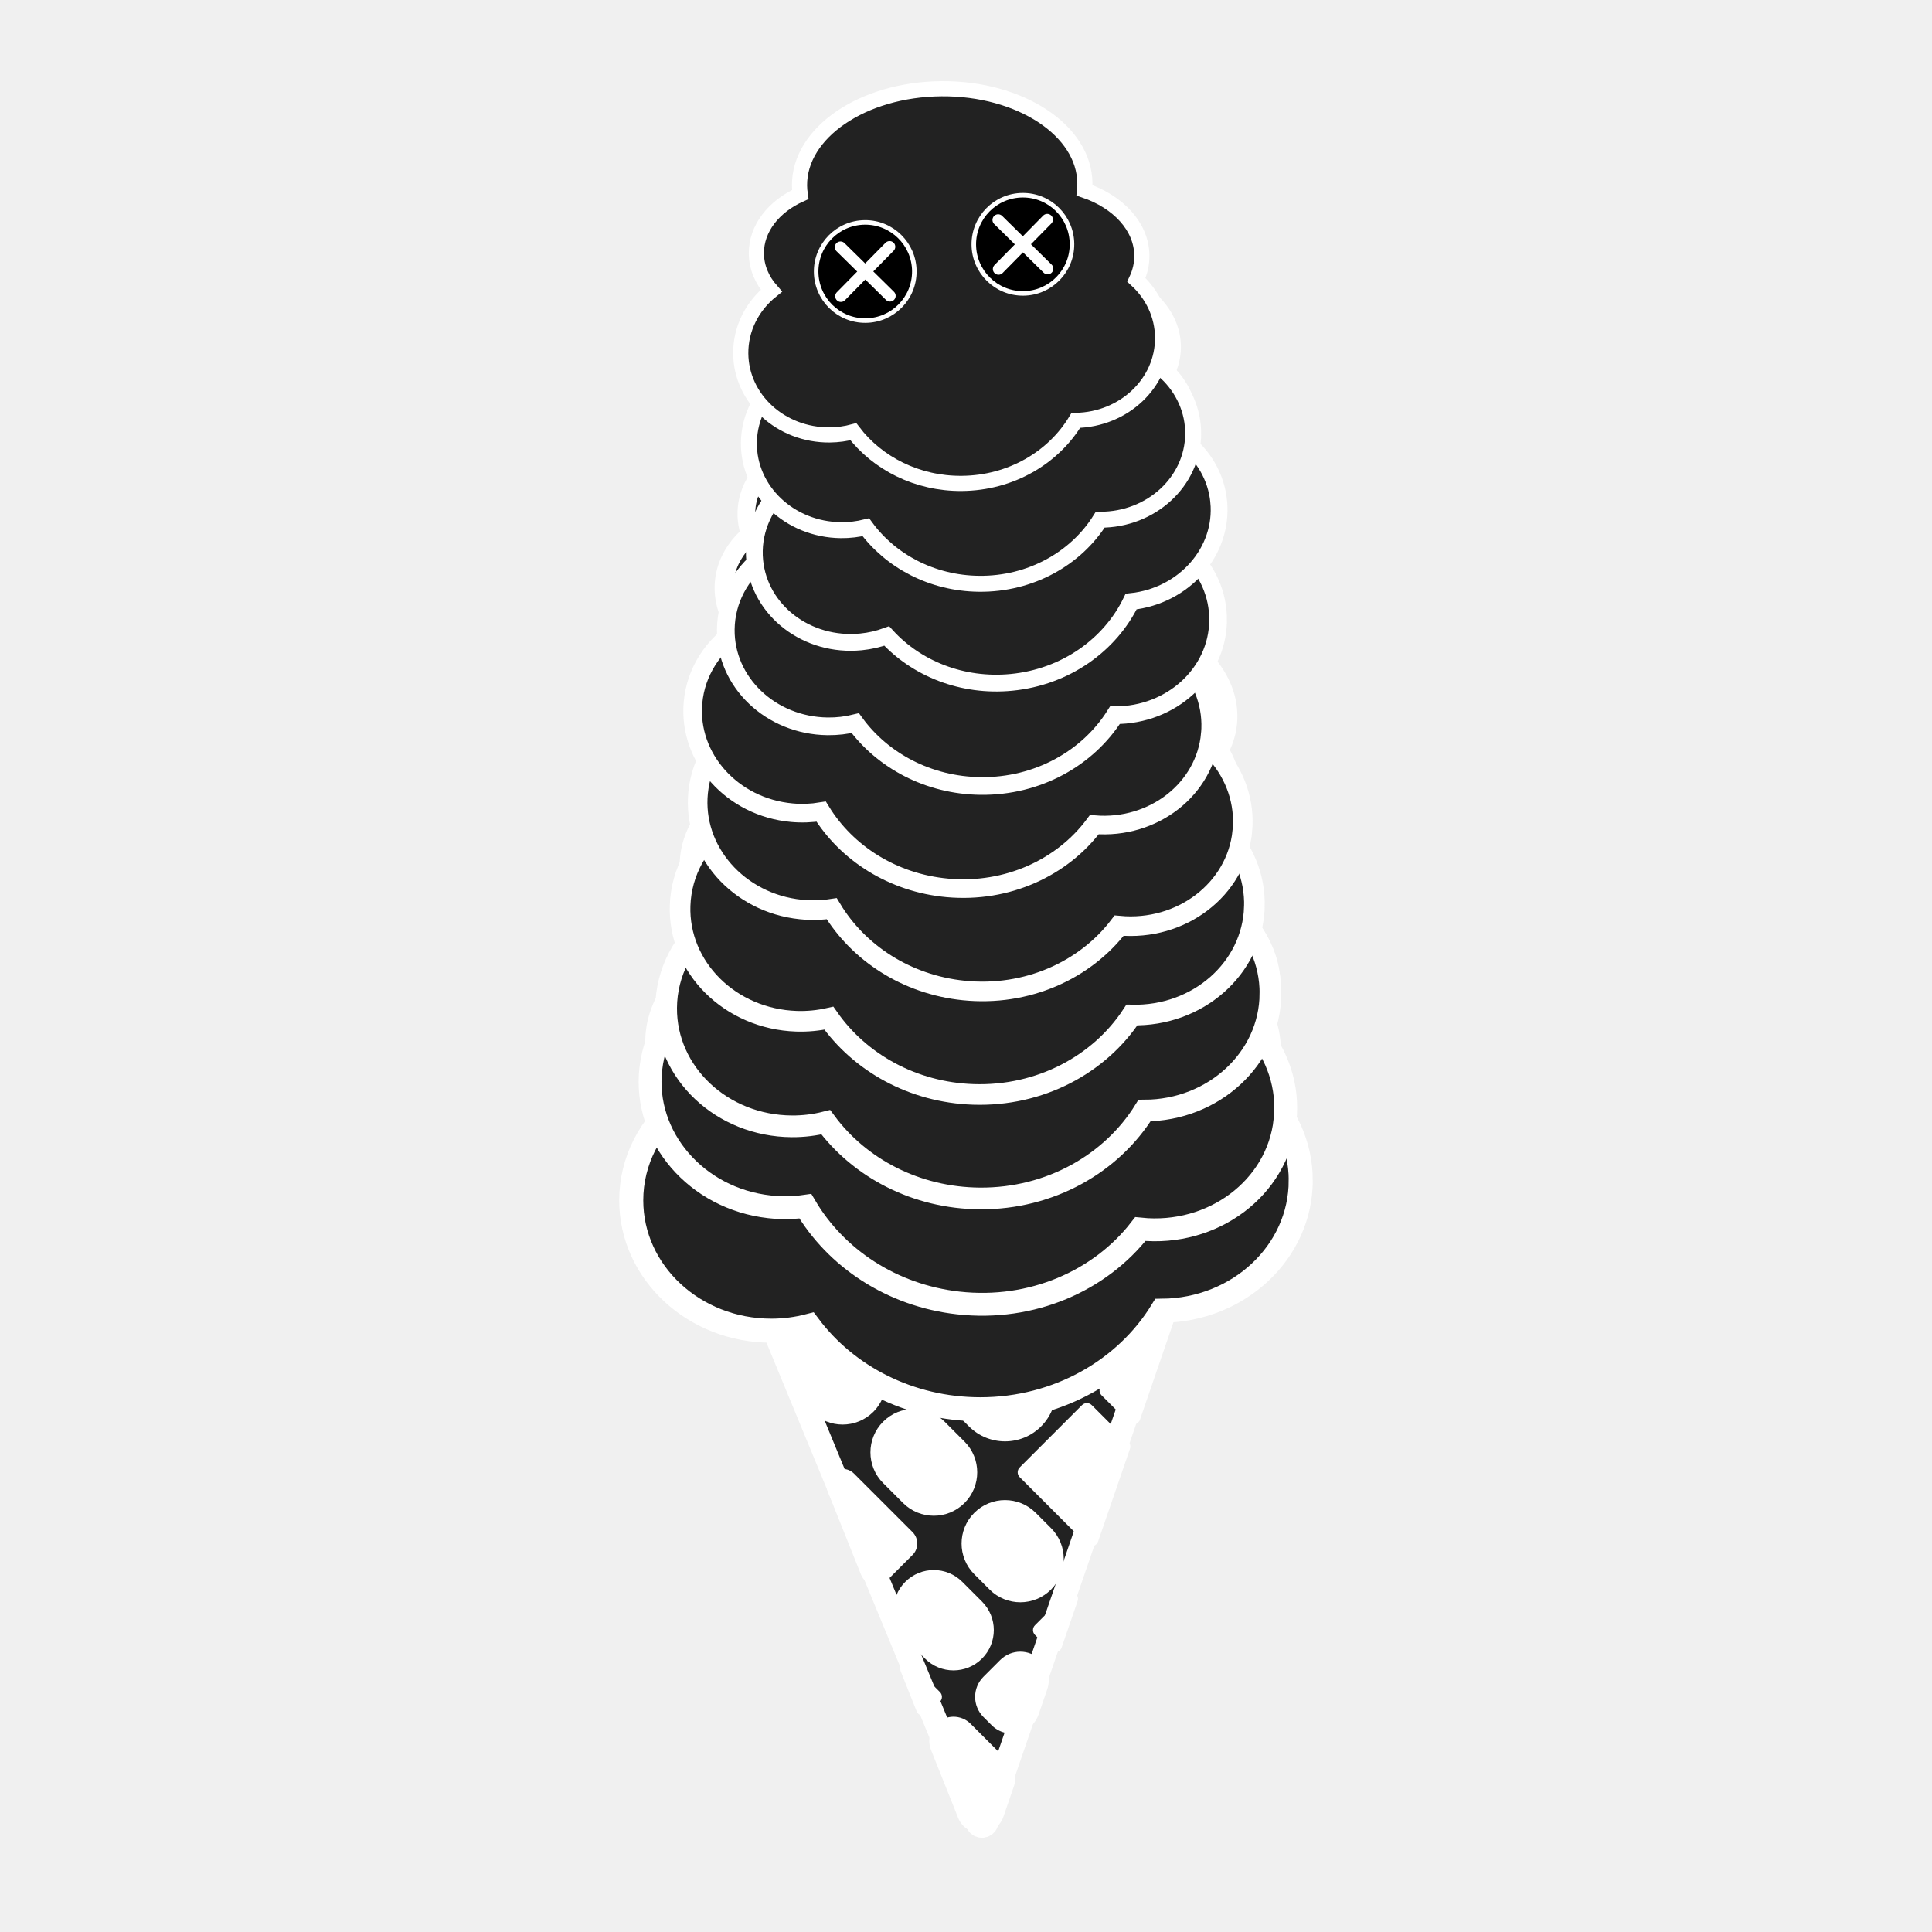
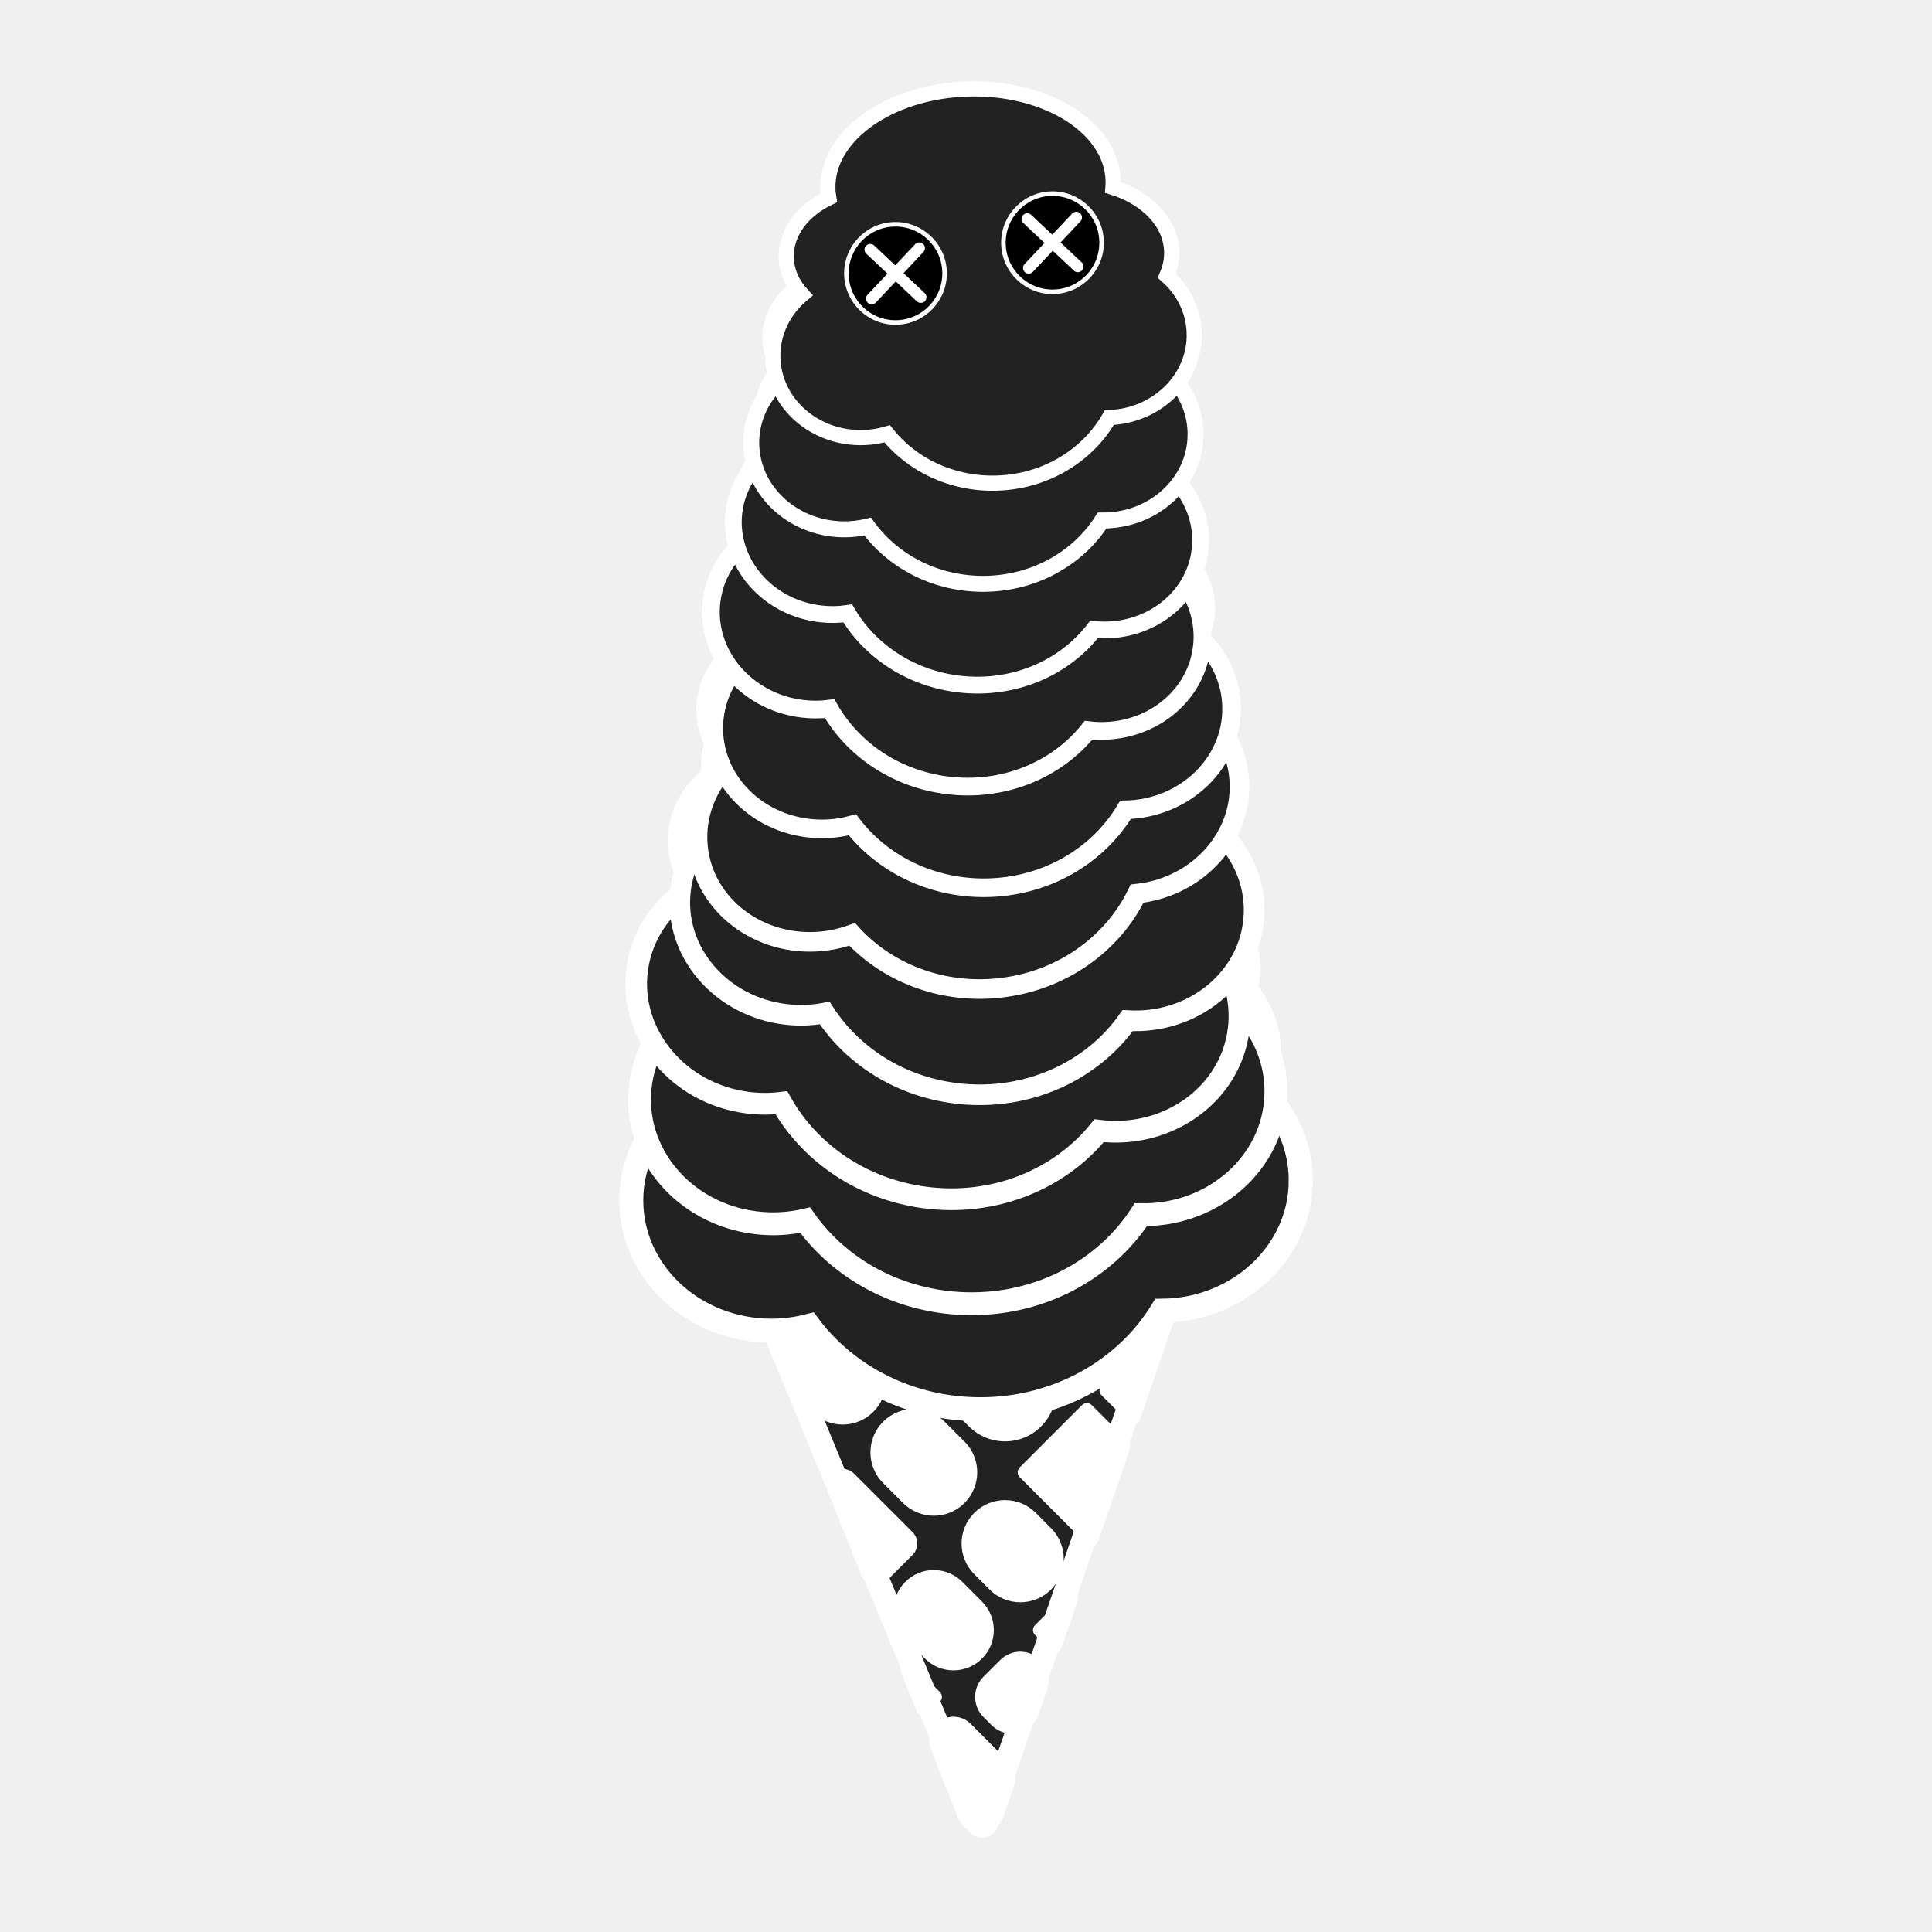
<svg xmlns="http://www.w3.org/2000/svg" viewBox="0 0 1024 1024" width="100%" height="100%">
  <g transform="translate(328.2034, 529) scale(0.6373527)">
    <g transform="translate(0, -189)">
      <g id="Cone">
        <path id="Cone_Bottom" data-name="Cone Bottom" d="M108.22,414.88l189.84,460.03c1.36,3.3,6.09,3.16,7.25-.22l159.34-463.34c.87-2.53-1.03-5.16-3.7-5.13l-349.18,3.32c-2.74.03-4.59,2.82-3.55,5.35Z" style="fill: rgb(34, 34, 34); stroke: rgb(255, 255, 255); stroke-linejoin: round; stroke-width: 20px;" />
        <g id="Waffle_Cross-Hatch" data-name="Waffle Cross-Hatch">
          <path d="M261.93,482.48h0c15.03-15.03,4.46-40.72-16.79-40.83h0c-21.37-.11-32.14,25.72-17.03,40.83h0c9.34,9.34,24.48,9.34,33.82,0Z" style="fill: rgb(255, 255, 255);" />
          <path d="M384.85,527.49l-51.82,51.82c-2.24,2.24-2.24,5.86,0,8.1l55.71,55.71c2.24,2.24,5.86,2.24,8.1,0h0c.62-.62,1.08-1.36,1.37-2.19l26.52-77.11c.71-2.07.18-4.36-1.37-5.91l-30.41-30.41c-2.24-2.24-5.86-2.24-8.1,0Z" style="fill: rgb(255, 255, 255);" />
          <rect x="274.59" y="463.59" width="84.73" height="95.66" rx="42.36" ry="42.36" transform="translate(-268.79 373.91) rotate(-45)" style="fill: rgb(255, 255, 255);" />
          <rect x="291.06" y="603.84" width="72.24" height="90.24" rx="36.12" ry="36.12" transform="translate(-363.06 421.43) rotate(-45)" style="fill: rgb(255, 255, 255);" />
          <path d="M371.7,684.58l-25.94,25.94c-2.24,2.24-2.24,5.86,0,8.1l12.67,12.67c2.99,2.99,8.09,1.82,9.46-2.19l13.28-38.61c1.97-5.74-5.17-10.2-9.46-5.91Z" style="fill: rgb(255, 255, 255);" />
          <path d="M159.42,564.14l2.73,6.83c1.52,3.82,6.46,4.83,9.37,1.93l2.05-2.05c2.24-2.24,2.24-5.86,0-8.1l-4.78-4.78c-4.4-4.4-11.67.39-9.37,6.17Z" style="fill: rgb(255, 255, 255);" />
          <path d="M243.92,633.11l-48.65-48.65c-5.24-5.24-13.74-5.24-18.99,0h0c-3.8,3.8-4.97,9.49-2.98,14.47l27.77,69.54c3.58,8.95,15.14,11.33,21.96,4.51l20.89-20.89c5.24-5.24,5.24-13.74,0-18.99Z" style="fill: rgb(255, 255, 255);" />
          <path d="M211.32,533.1h0c14.11-14.11,14.11-36.98,0-51.08l-34.94-34.94c-.72-.72-.72-1.89,0-2.62h0c1.16-1.16.34-3.15-1.3-3.16l-11.23-.06c-25.62-.13-43.23,25.72-33.73,49.51l5.37,13.45c1.82,4.55,4.54,8.68,8,12.15l16.74,16.74c14.11,14.11,36.98,14.11,51.08,0Z" style="fill: rgb(255, 255, 255);" />
          <path d="M263.74,792.53h0c-5.69,5.69-7.45,14.23-4.46,21.71l22.5,56.36c6.92,17.34,31.68,16.74,37.75-.92l8.66-25.2c2.5-7.28.64-15.35-4.8-20.79l-31.17-31.17c-7.87-7.87-20.62-7.87-28.48,0Z" style="fill: rgb(255, 255, 255);" />
          <path d="M392.94,503.07l40.81-40.81c2.24-2.24,5.86-2.24,8.1,0l.06.06c2.24,2.24,2.24,5.86,0,8.1l-40.81,40.81c-2.24,2.24-2.24,5.86,0,8.1l22.48,22.48c2.99,2.99,8.09,1.82,9.46-2.19l30.71-89.32c1.27-3.71-1.47-7.57-5.39-7.59l-120.63-.6c-5.11-.03-7.69,6.16-4.08,9.77l51.18,51.18c2.24,2.24,5.86,2.24,8.1,0Z" style="fill: rgb(255, 255, 255);" />
          <rect x="217.18" y="527.25" width="72.24" height="95.66" rx="36.12" ry="36.12" transform="translate(-332.45 347.55) rotate(-45)" style="fill: rgb(255, 255, 255);" />
          <path d="M350.28,739.46h0c-9.24-9.24-24.22-9.24-33.46,0l-13.94,13.94c-9.24,9.24-9.24,24.22,0,33.46l6.81,6.81c12.37,12.37,33.42,7.5,39.1-9.04l7.13-20.75c2.94-8.55.75-18.03-5.64-24.42Z" style="fill: rgb(255, 255, 255);" />
          <path d="M234.18,749.12l13.2,33.06c1.52,3.82,6.46,4.83,9.37,1.93l9.93-9.93c2.24-2.24,2.24-5.86,0-8.1l-23.13-23.13c-4.4-4.4-11.67.39-9.37,6.17Z" style="fill: rgb(255, 255, 255);" />
          <rect x="236.26" y="661.25" width="67.04" height="90.24" rx="33.52" ry="33.52" transform="translate(-420.46 397.65) rotate(-45)" style="fill: rgb(255, 255, 255);" />
        </g>
        <ellipse id="Cone_Top" data-name="Cone Top" cx="288.37" cy="404.38" rx="182.34" ry="67.01" style="fill: rgb(34, 34, 34); stroke: rgb(255, 255, 255); stroke-miterlimit: 10; stroke-width: 20px;" />
      </g>
    </g>
    <g transform="translate(288, 61) rotate(0) scale(1) translate(-288, -250)">
      <path id="Scoop_Outline" data-name="Scoop Outline" d="M566.75,340.67c0-29.85-12.97-56.87-33.96-76.47,4.8-9.98,7.44-20.71,7.44-31.9,0-38.29-30.62-71.33-74.92-86.77.33-3.07.51-6.17.51-9.3,0-69.72-84.29-126.24-188.26-126.24s-188.26,56.52-188.26,126.24c0,4,.29,7.95.83,11.86-34.94,15.4-58.48,44.25-58.48,77.34,0,18.21,7.15,35.15,19.39,49.26-25.1,19.88-41.05,49.47-41.05,82.54,0,59.85,52.15,108.37,116.49,108.37,10.83,0,21.3-1.4,31.26-3.98,31.42,41.91,83.55,69.34,142.55,69.34,64.73,0,121.2-33,151.11-81.94,63.8-.57,115.34-48.85,115.34-108.34Z" style="fill: rgb(34, 34, 34); stroke: rgb(255, 255, 255); stroke-miterlimit: 10; stroke-width: 20px;" />
    </g>
-     <g transform="translate(300.0169, -13) rotate(6.358221) scale(0.95) translate(-288, -250)">
+     <g transform="translate(283.6594, -13) rotate(1.530711) scale(0.95) translate(-288, -250)">
      <path id="Scoop_Outline" data-name="Scoop Outline" d="M566.75,340.67c0-29.85-12.97-56.87-33.96-76.47,4.8-9.98,7.44-20.71,7.44-31.9,0-38.29-30.62-71.33-74.92-86.77.33-3.07.51-6.17.51-9.3,0-69.72-84.29-126.24-188.26-126.24s-188.26,56.52-188.26,126.24c0,4,.29,7.95.83,11.86-34.94,15.4-58.48,44.25-58.48,77.34,0,18.21,7.15,35.15,19.39,49.26-25.1,19.88-41.05,49.47-41.05,82.54,0,59.85,52.15,108.37,116.49,108.37,10.83,0,21.3-1.4,31.26-3.98,31.42,41.91,83.55,69.34,142.55,69.34,64.73,0,121.2-33,151.11-81.94,63.8-.57,115.34-48.85,115.34-108.34Z" style="fill: rgb(34, 34, 34); stroke: rgb(255, 255, 255); stroke-miterlimit: 10; stroke-width: 20px;" />
    </g>
-     <g transform="translate(290.5055, -87) rotate(0.360737) scale(0.9025) translate(-288, -250)">
+     <g transform="translate(276.2619, -87) rotate(7.490159) scale(0.9025) translate(-288, -250)">
      <path id="Scoop_Outline" data-name="Scoop Outline" d="M566.75,340.67c0-29.85-12.97-56.87-33.96-76.47,4.8-9.98,7.44-20.71,7.44-31.9,0-38.29-30.62-71.33-74.92-86.77.33-3.07.51-6.17.51-9.3,0-69.72-84.29-126.24-188.26-126.24s-188.26,56.52-188.26,126.24c0,4,.29,7.95.83,11.86-34.94,15.4-58.48,44.25-58.48,77.34,0,18.21,7.15,35.15,19.39,49.26-25.1,19.88-41.05,49.47-41.05,82.54,0,59.85,52.15,108.37,116.49,108.37,10.83,0,21.3-1.4,31.26-3.98,31.42,41.91,83.55,69.34,142.55,69.34,64.73,0,121.2-33,151.11-81.94,63.8-.57,115.34-48.85,115.34-108.34Z" style="fill: rgb(34, 34, 34); stroke: rgb(255, 255, 255); stroke-miterlimit: 10; stroke-width: 20px;" />
    </g>
-     <g transform="translate(291.8424, -161) rotate(1.857762) scale(0.857375) translate(-288, -250)">
+     <g transform="translate(294.595, -161) rotate(3.885113) scale(0.857375) translate(-288, -250)">
      <path id="Scoop_Outline" data-name="Scoop Outline" d="M566.75,340.67c0-29.85-12.97-56.87-33.96-76.47,4.8-9.98,7.44-20.71,7.44-31.9,0-38.29-30.62-71.33-74.92-86.77.33-3.07.51-6.17.51-9.3,0-69.72-84.29-126.24-188.26-126.24s-188.26,56.52-188.26,126.24c0,4,.29,7.95.83,11.86-34.94,15.4-58.48,44.25-58.48,77.34,0,18.21,7.15,35.15,19.39,49.26-25.1,19.88-41.05,49.47-41.05,82.54,0,59.85,52.15,108.37,116.49,108.37,10.83,0,21.3-1.4,31.26-3.98,31.42,41.91,83.55,69.34,142.55,69.34,64.73,0,121.2-33,151.11-81.94,63.8-.57,115.34-48.85,115.34-108.34Z" style="fill: rgb(34, 34, 34); stroke: rgb(255, 255, 255); stroke-miterlimit: 10; stroke-width: 20px;" />
    </g>
-     <g transform="translate(299.7745, -235) rotate(5.828422) scale(0.8145062) translate(-288, -250)">
+     <g transform="translate(282.1977, -235) rotate(-5.670564) scale(0.8145062) translate(-288, -250)">
      <path id="Scoop_Outline" data-name="Scoop Outline" d="M566.75,340.67c0-29.85-12.97-56.87-33.96-76.47,4.8-9.98,7.44-20.71,7.44-31.9,0-38.29-30.62-71.33-74.92-86.77.33-3.07.51-6.17.51-9.3,0-69.72-84.29-126.24-188.26-126.24s-188.26,56.52-188.26,126.24c0,4,.29,7.95.83,11.86-34.94,15.4-58.48,44.25-58.48,77.34,0,18.21,7.15,35.15,19.39,49.26-25.1,19.88-41.05,49.47-41.05,82.54,0,59.85,52.15,108.37,116.49,108.37,10.83,0,21.3-1.4,31.26-3.98,31.42,41.91,83.55,69.34,142.55,69.34,64.73,0,121.2-33,151.11-81.94,63.8-.57,115.34-48.85,115.34-108.34Z" style="fill: rgb(34, 34, 34); stroke: rgb(255, 255, 255); stroke-miterlimit: 10; stroke-width: 20px;" />
    </g>
-     <g transform="translate(283.1102, -309) rotate(5.190699) scale(0.7737809) translate(-288, -250)">
+     <g transform="translate(292.75, -309) rotate(-0.6849779) scale(0.7737809) translate(-288, -250)">
      <path id="Scoop_Outline" data-name="Scoop Outline" d="M566.75,340.67c0-29.85-12.97-56.87-33.96-76.47,4.8-9.98,7.44-20.71,7.44-31.9,0-38.29-30.62-71.33-74.92-86.77.33-3.07.51-6.17.51-9.3,0-69.72-84.29-126.24-188.26-126.24s-188.26,56.52-188.26,126.24c0,4,.29,7.95.83,11.86-34.94,15.4-58.48,44.25-58.48,77.34,0,18.21,7.15,35.15,19.39,49.26-25.1,19.88-41.05,49.47-41.05,82.54,0,59.85,52.15,108.37,116.49,108.37,10.83,0,21.3-1.4,31.26-3.98,31.42,41.91,83.55,69.34,142.55,69.34,64.73,0,121.2-33,151.11-81.94,63.8-.57,115.34-48.85,115.34-108.34Z" style="fill: rgb(34, 34, 34); stroke: rgb(255, 255, 255); stroke-miterlimit: 10; stroke-width: 20px;" />
    </g>
-     <g transform="translate(293.9353, -383) rotate(0.6998065) scale(0.7350919) translate(-288, -250)">
+     <g transform="translate(289.4807, -383) rotate(7.202714) scale(0.7350919) translate(-288, -250)">
      <path id="Scoop_Outline" data-name="Scoop Outline" d="M566.75,340.67c0-29.85-12.97-56.87-33.96-76.47,4.8-9.98,7.44-20.71,7.44-31.9,0-38.29-30.62-71.33-74.92-86.77.33-3.07.51-6.17.51-9.3,0-69.72-84.29-126.24-188.26-126.24s-188.26,56.52-188.26,126.24c0,4,.29,7.95.83,11.86-34.94,15.4-58.48,44.25-58.48,77.34,0,18.21,7.15,35.15,19.39,49.26-25.1,19.88-41.05,49.47-41.05,82.54,0,59.85,52.15,108.37,116.49,108.37,10.83,0,21.3-1.4,31.26-3.98,31.42,41.91,83.55,69.34,142.55,69.34,64.73,0,121.2-33,151.11-81.94,63.8-.57,115.34-48.85,115.34-108.34Z" style="fill: rgb(34, 34, 34); stroke: rgb(255, 255, 255); stroke-miterlimit: 10; stroke-width: 20px;" />
    </g>
-     <g transform="translate(298.6486, -457) rotate(-5.567073) scale(0.6983373) translate(-288, -250)">
+     <g transform="translate(296.366, -457) rotate(6.178238) scale(0.6983373) translate(-288, -250)">
      <path id="Scoop_Outline" data-name="Scoop Outline" d="M566.75,340.67c0-29.85-12.97-56.87-33.96-76.47,4.8-9.98,7.44-20.71,7.44-31.9,0-38.29-30.62-71.33-74.92-86.77.33-3.07.51-6.17.51-9.3,0-69.72-84.29-126.24-188.26-126.24s-188.26,56.52-188.26,126.24c0,4,.29,7.95.83,11.86-34.94,15.4-58.48,44.25-58.48,77.34,0,18.21,7.15,35.15,19.39,49.26-25.1,19.88-41.05,49.47-41.05,82.54,0,59.85,52.15,108.37,116.49,108.37,10.83,0,21.3-1.4,31.26-3.98,31.42,41.91,83.55,69.34,142.55,69.34,64.73,0,121.2-33,151.11-81.94,63.8-.57,115.34-48.85,115.34-108.34Z" style="fill: rgb(34, 34, 34); stroke: rgb(255, 255, 255); stroke-miterlimit: 10; stroke-width: 20px;" />
    </g>
-     <g transform="translate(293.0149, -531) rotate(0.6137581) scale(0.6634204) translate(-288, -250)">
+     <g transform="translate(295.4212, -531) rotate(0.9815301) scale(0.6634204) translate(-288, -250)">
      <path id="Scoop_Outline" data-name="Scoop Outline" d="M566.75,340.67c0-29.85-12.97-56.87-33.96-76.47,4.8-9.98,7.44-20.71,7.44-31.9,0-38.29-30.62-71.33-74.92-86.77.33-3.07.51-6.17.51-9.3,0-69.72-84.29-126.24-188.26-126.24s-188.26,56.52-188.26,126.24c0,4,.29,7.95.83,11.86-34.94,15.4-58.48,44.25-58.48,77.34,0,18.21,7.15,35.15,19.39,49.26-25.1,19.88-41.05,49.47-41.05,82.54,0,59.85,52.15,108.37,116.49,108.37,10.83,0,21.3-1.4,31.26-3.98,31.42,41.91,83.55,69.34,142.55,69.34,64.73,0,121.2-33,151.11-81.94,63.8-.57,115.34-48.85,115.34-108.34Z" style="fill: rgb(34, 34, 34); stroke: rgb(255, 255, 255); stroke-miterlimit: 10; stroke-width: 20px;" />
    </g>
-     <g transform="translate(275.732, -605) rotate(-0.4563314) scale(0.6302494) translate(-288, -250)">
+     <g transform="translate(300.8542, -605) rotate(-1.72431) scale(0.6302494) translate(-288, -250)">
      <path id="Scoop_Outline" data-name="Scoop Outline" d="M566.75,340.67c0-29.85-12.97-56.87-33.96-76.47,4.8-9.98,7.44-20.71,7.44-31.9,0-38.29-30.62-71.33-74.92-86.77.33-3.07.51-6.17.51-9.3,0-69.72-84.29-126.24-188.26-126.24s-188.26,56.52-188.26,126.24c0,4,.29,7.95.83,11.86-34.94,15.4-58.48,44.25-58.48,77.34,0,18.21,7.15,35.15,19.39,49.26-25.1,19.88-41.05,49.47-41.05,82.54,0,59.85,52.15,108.37,116.49,108.37,10.83,0,21.3-1.4,31.26-3.98,31.42,41.91,83.55,69.34,142.55,69.34,64.73,0,121.2-33,151.11-81.94,63.8-.57,115.34-48.85,115.34-108.34Z" style="fill: rgb(34, 34, 34); stroke: rgb(255, 255, 255); stroke-miterlimit: 10; stroke-width: 20px;" />
      <g id="Right_Eye" data-name="Right Eye">
        <circle id="Left_Eye_Outline" data-name="Left Eye Outline" cx="383.4" cy="216.12" r="64.78" style="fill: rgb(0, 0, 0); stroke: rgb(255, 255, 255); stroke-miterlimit: 10; stroke-width: 6px;" />
      </g>
      <g id="Left_Eye" data-name="Left Eye">
        <circle id="Right_Eye_Outline" data-name="Right Eye Outline" cx="175.1" cy="250.34" r="64.78" style="fill: rgb(0, 0, 0); stroke: rgb(255, 255, 255); stroke-miterlimit: 10; stroke-width: 6px;" />
      </g>
      <g>
        <line x1="351.01" y1="183.73" x2="415.79" y2="248.51" stroke="#fff" stroke-width="15" stroke-linecap="round" />
        <line x1="351.01" y1="248.51" x2="415.79" y2="183.73" stroke="#fff" stroke-width="15" stroke-linecap="round" />
      </g>
      <g>
        <line x1="142.71" y1="217.95" x2="207.49" y2="282.73" stroke="#fff" stroke-width="15" stroke-linecap="round" />
        <line x1="142.71" y1="282.73" x2="207.49" y2="217.95" stroke="#fff" stroke-width="15" stroke-linecap="round" />
      </g>
    </g>
  </g>
</svg>
